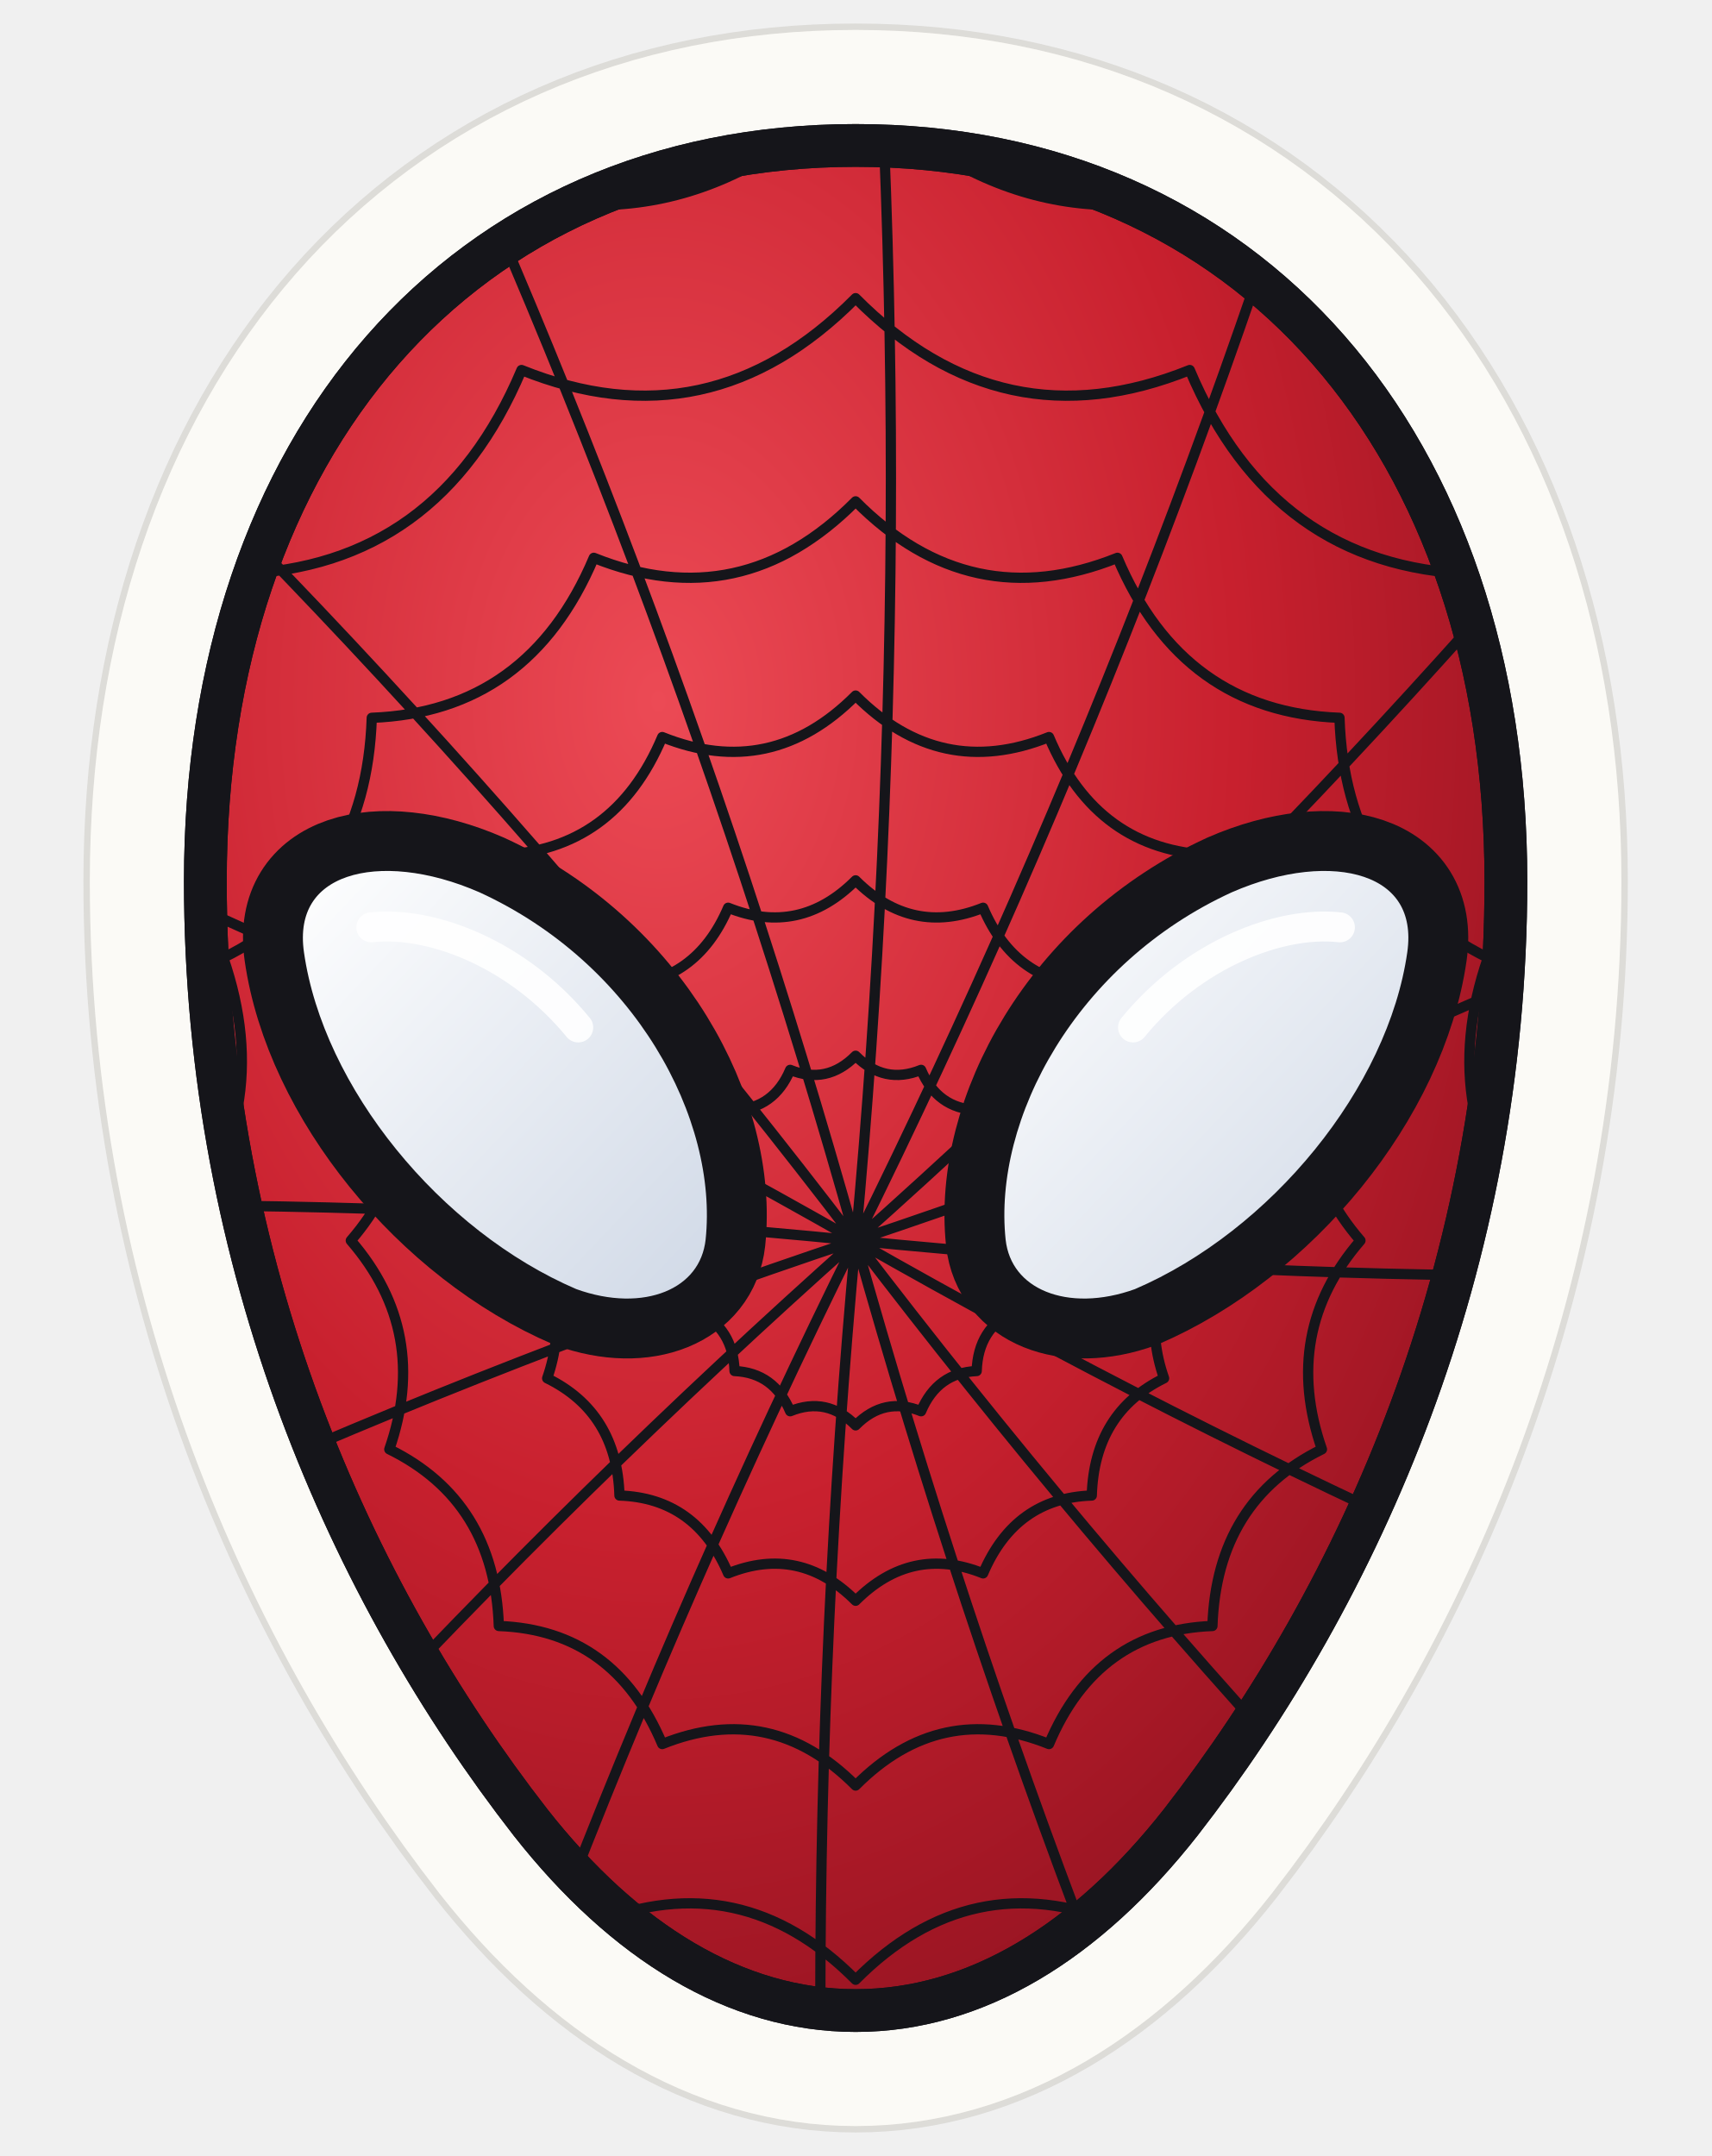
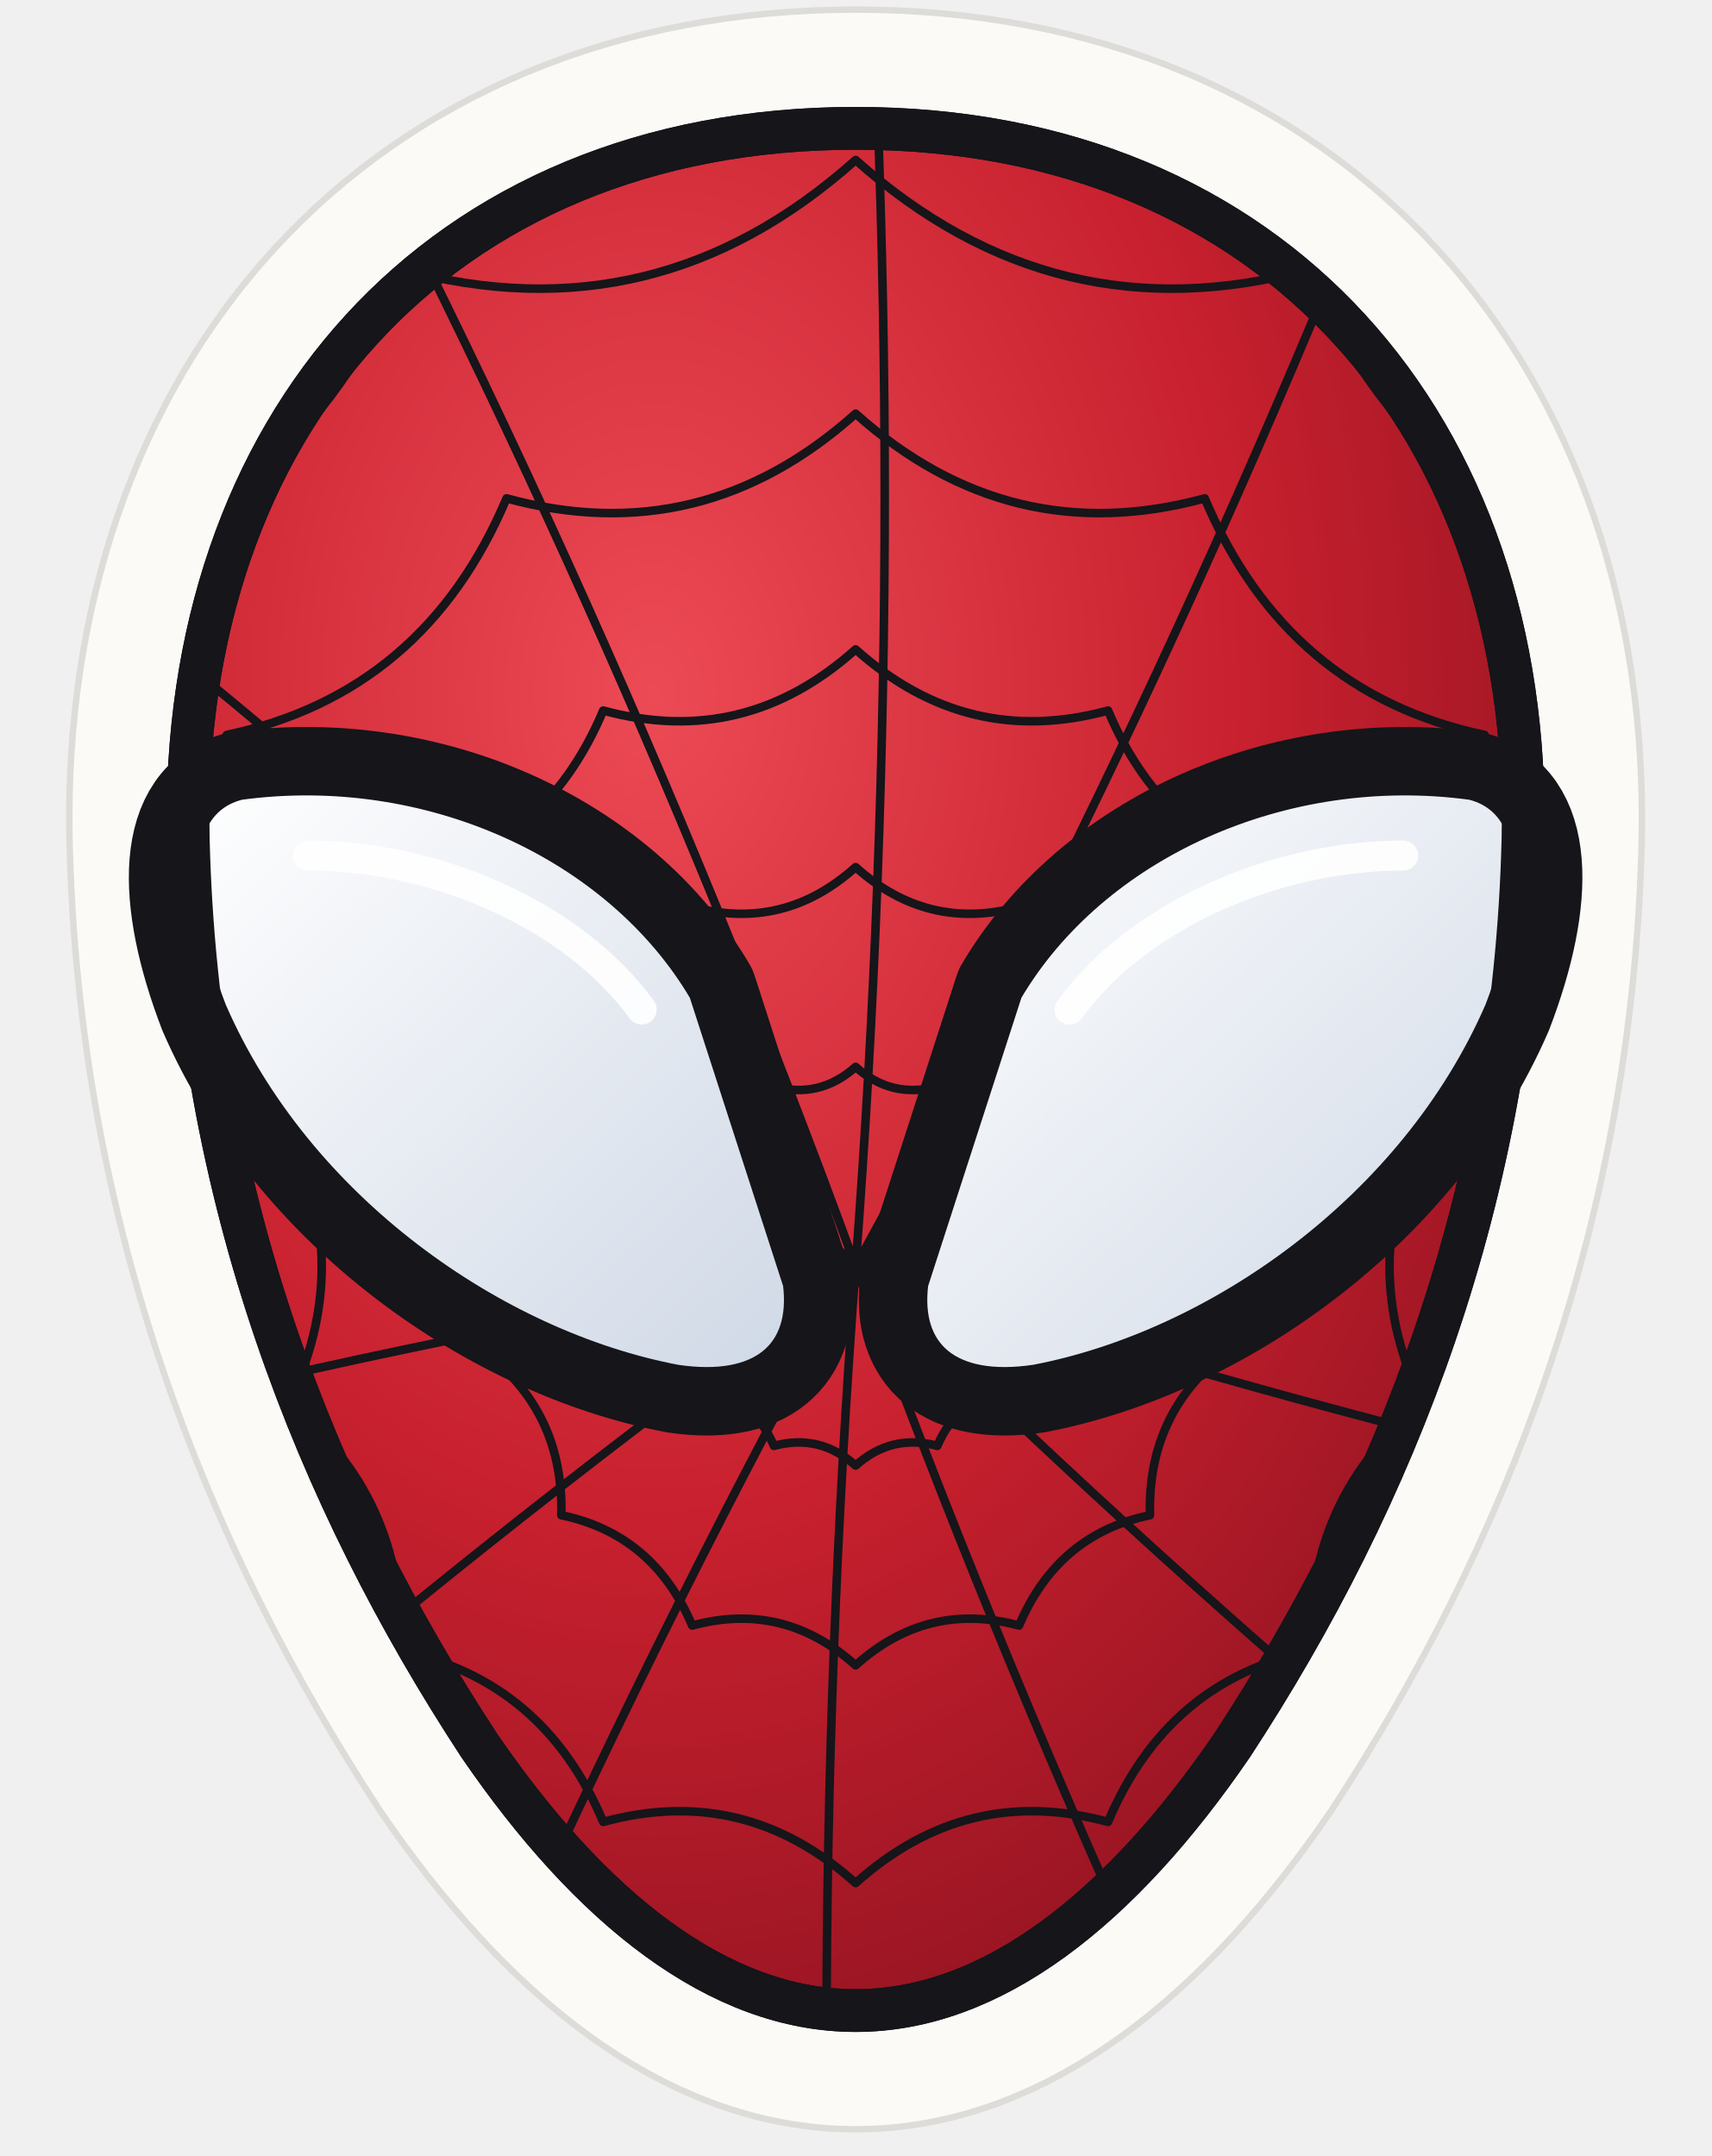
<svg xmlns="http://www.w3.org/2000/svg" width="400" height="504" viewBox="0 0 400 504">
  <defs>
    <linearGradient id="gRed" x1="0.15" y1="0.1" x2="0.95" y2="0.9">
      <stop offset="0" stop-color="#e2414c" />
      <stop offset="0.45" stop-color="#c8202e" />
      <stop offset="1" stop-color="#8e1220" />
    </linearGradient>
    <linearGradient id="gBlue" x1="0.15" y1="0.1" x2="0.95" y2="0.9">
      <stop offset="0" stop-color="#4a72d6" />
      <stop offset="0.45" stop-color="#2a4fb0" />
      <stop offset="1" stop-color="#18306f" />
    </linearGradient>
    <clipPath id="hc">
-       <path d="M200 34 C292 34 352 104 352 206 C352 296 318 372 276 426 C254 454 228 470 200 470 C172 470 146 454 124 426 C82 372 48 296 48 206 C48 104 108 34 200 34 Z" />
+       <path d="M200 30 C298 30 358 100 356 196 C354 280 326 350 288 408 C262 446 232 470 200 470 C168 470 138 446 112 408 C74 350 46 280 44 196 C42 100 102 30 200 30 Z" />
    </clipPath>
    <radialGradient id="gHead" cx="0.35" cy="0.3" r="0.8">
      <stop offset="0" stop-color="#ec4a55" />
      <stop offset="0.55" stop-color="#c8202e" />
      <stop offset="1" stop-color="#8e1220" />
    </radialGradient>
    <linearGradient id="gLens" x1="0" y1="0" x2="1" y2="1">
      <stop offset="0" stop-color="#ffffff" />
      <stop offset="1" stop-color="#cfd8e6" />
    </linearGradient>
  </defs>
-   <path d="M200 34 C292 34 352 104 352 206 C352 296 318 372 276 426 C254 454 228 470 200 470 C172 470 146 454 124 426 C82 372 48 296 48 206 C48 104 108 34 200 34 Z" fill="#fbfaf6" stroke="#fbfaf6" stroke-width="54" stroke-linejoin="round" />
-   <path d="M200 34 C292 34 352 104 352 206 C352 296 318 372 276 426 C254 454 228 470 200 470 C172 470 146 454 124 426 C82 372 48 296 48 206 C48 104 108 34 200 34 Z" fill="none" stroke="#c9c7c0" stroke-width="57" stroke-linejoin="round" opacity="0.5" />
-   <path d="M200 34 C292 34 352 104 352 206 C352 296 318 372 276 426 C254 454 228 470 200 470 C172 470 146 454 124 426 C82 372 48 296 48 206 C48 104 108 34 200 34 Z" fill="#fbfaf6" stroke="#fbfaf6" stroke-width="54" stroke-linejoin="round" />
-   <path d="M200 34 C292 34 352 104 352 206 C352 296 318 372 276 426 C254 454 228 470 200 470 C172 470 146 454 124 426 C82 372 48 296 48 206 C48 104 108 34 200 34 Z" fill="url(#gHead)" stroke="#15151a" stroke-width="10" stroke-linejoin="round" />
+   <path d="M200 30 C298 30 358 100 356 196 C354 280 326 350 288 408 C262 446 232 470 200 470 C168 470 138 446 112 408 C74 350 46 280 44 196 C42 100 102 30 200 30 Z" fill="#fbfaf6" stroke="#fbfaf6" stroke-width="54" stroke-linejoin="round" />
+   <path d="M200 30 C298 30 358 100 356 196 C354 280 326 350 288 408 C262 446 232 470 200 470 C168 470 138 446 112 408 C74 350 46 280 44 196 C42 100 102 30 200 30 Z" fill="none" stroke="#c9c7c0" stroke-width="57" stroke-linejoin="round" opacity="0.5" />
+   <path d="M200 30 C298 30 358 100 356 196 C354 280 326 350 288 408 C262 446 232 470 200 470 C168 470 138 446 112 408 C74 350 46 280 44 196 C42 100 102 30 200 30 Z" fill="#fbfaf6" stroke="#fbfaf6" stroke-width="54" stroke-linejoin="round" />
+   <path d="M200 30 C298 30 358 100 356 196 C354 280 326 350 288 408 C262 446 232 470 200 470 C168 470 138 446 112 408 C74 350 46 280 44 196 C42 100 102 30 200 30 Z" fill="url(#gHead)" stroke="#15151a" stroke-width="10" stroke-linejoin="round" />
  <g clip-path="url(#hc)">
-     <path d="M200.0 290.0Q216.5 111.8 200.0 -66.4M200.0 290.0Q278.4 131.7 326.3 -39.3M200.0 290.0Q328.3 175.7 433.3 38.0M200.0 290.0Q358.8 237.0 504.9 153.6M200.0 290.0Q365.0 306.5 530.0 290.0M200.0 290.0Q346.1 373.4 504.9 426.4M200.0 290.0Q305.0 427.7 433.3 542.0M200.0 290.0Q247.9 460.9 326.3 619.3M200.0 290.0Q183.5 468.2 200.0 646.4M200.0 290.0Q121.6 448.3 73.7 619.3M200.0 290.0Q71.7 404.3 -33.3 542.0M200.0 290.0Q41.2 343.0 -104.9 426.4M200.0 290.0Q35.0 273.5 -130.0 290.0M200.0 290.0Q53.9 206.6 -104.9 153.6M200.0 290.0Q95.0 152.3 -33.3 38.0M200.0 290.0Q152.1 119.1 73.7 -39.3M200.0 246.8Q206.7 253.6 215.3 250.1M215.3 250.1Q219.1 259.1 228.3 259.5M228.3 259.5Q228.6 269.4 237.0 273.5M237.0 273.5Q233.7 282.8 240.0 290.0M240.0 290.0Q233.7 297.2 237.0 306.5M237.0 306.5Q228.6 310.6 228.3 320.5M228.3 320.5Q219.1 320.9 215.3 329.9M215.3 329.9Q206.7 326.4 200.0 333.2M200.0 333.2Q193.3 326.4 184.7 329.9M184.7 329.9Q180.9 320.9 171.7 320.5M171.7 320.5Q171.4 310.6 163.0 306.5M163.0 306.5Q166.3 297.2 160.0 290.0M160.0 290.0Q166.3 282.8 163.0 273.5M163.0 273.5Q171.4 269.4 171.7 259.5M171.7 259.5Q180.9 259.1 184.7 250.1M184.7 250.1Q193.3 253.6 200.0 246.8M200.0 205.8Q213.1 218.9 229.8 212.2M229.8 212.2Q237.3 229.8 255.2 230.4M255.2 230.4Q255.8 249.8 272.1 257.8M272.1 257.8Q265.8 275.9 278.0 290.0M278.0 290.0Q265.8 304.1 272.1 322.2M272.1 322.2Q255.8 330.2 255.2 349.6M255.2 349.6Q237.3 350.2 229.8 367.8M229.8 367.8Q213.1 361.1 200.0 374.2M200.0 374.2Q186.9 361.1 170.2 367.8M170.2 367.8Q162.7 350.2 144.8 349.6M144.8 349.6Q144.2 330.2 127.9 322.2M127.9 322.2Q134.2 304.1 122.0 290.0M122.0 290.0Q134.2 275.9 127.9 257.8M127.9 257.8Q144.2 249.8 144.8 230.4M144.8 230.4Q162.7 229.8 170.2 212.2M170.2 212.2Q186.9 218.9 200.0 205.8M200.0 162.6Q219.8 182.5 245.2 172.3M245.2 172.3Q256.4 198.9 283.4 199.9M283.4 199.9Q284.4 229.1 309.0 241.2M309.0 241.2Q299.5 268.6 318.0 290.0M318.0 290.0Q299.5 311.4 309.0 338.8M309.0 338.8Q284.4 350.9 283.4 380.1M283.4 380.1Q256.4 381.1 245.2 407.7M245.2 407.7Q219.8 397.5 200.0 417.4M200.0 417.4Q180.2 397.5 154.8 407.7M154.8 407.7Q143.6 381.1 116.6 380.1M116.6 380.1Q115.6 350.9 91.0 338.8M91.0 338.8Q100.5 311.4 82.0 290.0M82.0 290.0Q100.5 268.6 91.0 241.2M91.0 241.2Q115.6 229.1 116.6 199.9M116.6 199.9Q143.6 198.9 154.8 172.3M154.8 172.3Q180.2 182.5 200.0 162.6M200.0 117.2Q226.8 144.2 261.2 130.4M261.2 130.4Q276.4 166.4 313.1 167.8M313.1 167.8Q314.4 207.4 347.8 223.9M347.8 223.9Q335.0 261.0 360.0 290.0M360.0 290.0Q335.0 319.0 347.8 356.1M347.8 356.1Q314.4 372.6 313.1 412.2M313.1 412.2Q276.4 413.6 261.2 449.6M261.2 449.6Q226.8 435.8 200.0 462.8M200.0 462.8Q173.2 435.8 138.8 449.6M138.8 449.6Q123.6 413.6 86.9 412.2M86.9 412.2Q85.6 372.6 52.2 356.1M52.2 356.1Q65.0 319.0 40.0 290.0M40.0 290.0Q65.0 261.0 52.2 223.9M52.2 223.9Q85.6 207.4 86.9 167.8M86.9 167.8Q123.6 166.4 138.8 130.4M138.8 130.4Q173.2 144.2 200.0 117.2M200.0 69.7Q234.2 104.2 278.1 86.5M278.1 86.5Q297.5 132.5 344.2 134.2M344.2 134.2Q345.9 184.7 388.5 205.7M388.5 205.7Q372.1 253.0 404.0 290.0M404.0 290.0Q372.1 327.0 388.5 374.3M388.5 374.3Q345.9 395.3 344.2 445.8M344.2 445.8Q297.5 447.5 278.1 493.5M278.1 493.5Q234.2 475.8 200.0 510.3M200.0 510.3Q165.8 475.8 121.9 493.5M121.9 493.5Q102.5 447.5 55.8 445.8M55.8 445.8Q54.1 395.3 11.5 374.3M11.5 374.3Q27.9 327.0 -4.0 290.0M-4.0 290.0Q27.9 253.0 11.5 205.7M11.5 205.7Q54.1 184.7 55.8 134.2M55.8 134.2Q102.5 132.5 121.9 86.5M121.9 86.5Q165.8 104.2 200.0 69.7M200.0 20.0Q241.9 62.3 295.7 40.6M295.7 40.6Q319.4 96.9 376.8 99.1M376.8 99.1Q378.8 161.0 431.0 186.7M431.0 186.7Q410.9 244.7 450.0 290.0M450.0 290.0Q410.9 335.3 431.0 393.3M431.0 393.3Q378.8 419.0 376.8 480.9M376.8 480.9Q319.4 483.1 295.7 539.4M295.7 539.4Q241.9 517.7 200.0 560.0M200.0 560.0Q158.1 517.7 104.3 539.4M104.3 539.4Q80.6 483.1 23.2 480.9M23.2 480.9Q21.2 419.0 -31.0 393.3M-31.0 393.3Q-10.9 335.3 -50.0 290.0M-50.0 290.0Q-10.9 244.7 -31.0 186.7M-31.0 186.7Q21.2 161.0 23.2 99.1M23.2 99.1Q80.6 96.9 104.3 40.6M104.3 40.6Q158.1 62.3 200.0 20.0" fill="none" stroke="#15151a" stroke-width="2.4" stroke-linecap="round" />
+     <path d="M200.0 296.0Q213.6 115.8 200.0 -64.4M200.0 296.0Q286.0 139.5 347.5 -28.7M200.0 296.0Q341.4 194.3 465.8 71.3M200.0 296.0Q368.8 269.2 531.5 215.8M200.0 296.0Q362.7 349.4 531.5 376.2M200.0 296.0Q324.4 419.0 465.8 520.7M200.0 296.0Q261.5 464.3 347.5 620.7M200.0 296.0Q186.4 476.2 200.0 656.4M200.0 296.0Q114.0 452.5 52.5 620.7M200.0 296.0Q58.6 397.7 -65.8 520.7M200.0 296.0Q31.2 322.8 -131.5 376.2M200.0 296.0Q37.3 242.6 -131.5 215.8M200.0 296.0Q75.6 173.0 -65.8 71.3M200.0 296.0Q138.5 127.7 52.5 -28.7M200.0 249.4Q208.4 256.9 219.1 254.0M219.1 254.0Q223.6 264.6 234.4 266.9M234.4 266.9Q234.1 278.6 242.9 285.6M242.9 285.6Q237.8 296.0 242.9 306.4M242.9 306.4Q234.1 313.4 234.4 325.1M234.4 325.1Q223.6 327.4 219.1 338.0M219.1 338.0Q208.4 335.1 200.0 342.6M200.0 342.6Q191.6 335.1 180.9 338.0M180.9 338.0Q176.4 327.4 165.6 325.1M165.6 325.1Q165.9 313.4 157.1 306.4M157.1 306.4Q162.2 296.0 157.1 285.6M157.1 285.6Q165.9 278.6 165.6 266.9M165.6 266.9Q176.4 264.6 180.9 254.0M180.9 254.0Q191.6 256.9 200.0 249.4M200.0 202.7Q216.8 217.8 238.2 212.0M238.2 212.0Q247.2 233.3 268.8 237.8M268.8 237.8Q268.2 261.2 285.8 275.2M285.8 275.2Q275.7 296.0 285.8 316.8M285.8 316.8Q268.2 330.8 268.8 354.2M268.8 354.2Q247.2 358.7 238.2 380.0M238.2 380.0Q216.8 374.2 200.0 389.3M200.0 389.3Q183.2 374.2 161.8 380.0M161.8 380.0Q152.8 358.7 131.2 354.2M131.2 354.2Q131.8 330.8 114.2 316.8M114.2 316.8Q124.3 296.0 114.2 275.2M114.2 275.2Q131.8 261.2 131.2 237.8M131.2 237.8Q152.8 233.3 161.8 212.0M161.8 212.0Q183.2 217.8 200.0 202.7M200.0 151.8Q226.0 175.1 259.0 166.1M259.0 166.1Q272.9 199.1 306.3 206.1M306.3 206.1Q305.4 242.2 332.6 263.9M332.6 263.9Q317.0 296.0 332.6 328.1M332.6 328.1Q305.4 349.8 306.3 385.9M306.3 385.9Q272.9 392.9 259.0 425.9M259.0 425.9Q226.0 416.9 200.0 440.2M200.0 440.2Q174.0 416.9 141.0 425.9M141.0 425.9Q127.1 392.9 93.7 385.9M93.7 385.9Q94.6 349.8 67.4 328.1M67.4 328.1Q83.0 296.0 67.4 263.9M67.4 263.9Q94.6 242.2 93.7 206.1M93.7 206.1Q127.1 199.1 141.0 166.1M141.0 166.1Q174.0 175.1 200.0 151.8M200.0 96.7Q236.0 128.9 281.6 116.5M281.6 116.5Q300.8 162.0 347.0 171.8M347.0 171.8Q345.7 221.6 383.3 251.7M383.3 251.7Q361.7 296.0 383.3 340.3M383.3 340.3Q345.7 370.4 347.0 420.2M347.0 420.2Q300.8 430.0 281.6 475.5M281.6 475.5Q236.0 463.1 200.0 495.3M200.0 495.3Q164.0 463.1 118.4 475.5M118.4 475.5Q99.2 430.0 53.0 420.2M53.0 420.2Q54.3 370.4 16.7 340.3M16.7 340.3Q38.3 296.0 16.7 251.7M16.7 251.7Q54.3 221.6 53.0 171.8M53.0 171.8Q99.2 162.0 118.4 116.5M118.4 116.5Q164.0 128.9 200.0 96.7M200.0 37.4Q246.7 79.1 305.9 63.0M305.9 63.0Q330.8 122.1 390.8 134.7M390.8 134.7Q389.1 199.5 437.9 238.4M437.9 238.4Q409.8 296.0 437.9 353.6M437.9 353.6Q389.1 392.5 390.8 457.3M390.8 457.3Q330.8 469.9 305.9 529.0M305.9 529.0Q246.7 512.9 200.0 554.6M200.0 554.6Q153.3 512.9 94.1 529.0M94.1 529.0Q69.2 469.9 9.2 457.3M9.2 457.3Q10.9 392.5 -37.9 353.6M-37.9 353.6Q-9.8 296.0 -37.9 238.4M-37.9 238.4Q10.9 199.5 9.2 134.7M9.2 134.7Q69.2 122.1 94.1 63.0M94.1 63.0Q153.3 79.1 200.0 37.4" fill="none" stroke="#15151a" stroke-width="2.0" stroke-linecap="round" />
  </g>
-   <path d="M167.92 290.1 C171.04 260.46 150.76 223.02 113.32 205.86 C88.36 194.94 64.96 201.18 68.08 223.02 C72.76 255.78 100.84 290.1 133.6 304.14 C150.76 310.38 166.36 304.14 167.92 290.1 Z" fill="#15151a" stroke="#15151a" stroke-width="22" stroke-linejoin="round" />
-   <path d="M167.92 290.1 C171.04 260.46 150.76 223.02 113.32 205.86 C88.36 194.94 64.96 201.18 68.08 223.02 C72.76 255.78 100.84 290.1 133.6 304.14 C150.76 310.38 166.36 304.14 167.92 290.1 Z" fill="url(#gLens)" stroke="#15151a" stroke-width="6" stroke-linejoin="round" />
-   <path d="M135.16 240.18 C121.12 223.02 100.84 215.22 86.8 216.78" fill="none" stroke="#ffffff" stroke-width="7" stroke-linecap="round" opacity="0.9" />
-   <path d="M232.08 290.1 C228.96 260.46 249.24 223.02 286.68 205.86 C311.64 194.94 335.04 201.18 331.92 223.02 C327.24 255.78 299.16 290.1 266.4 304.14 C249.24 310.38 233.64 304.14 232.08 290.1 Z" fill="#15151a" stroke="#15151a" stroke-width="22" stroke-linejoin="round" />
-   <path d="M232.08 290.1 C228.96 260.46 249.24 223.02 286.68 205.86 C311.64 194.94 335.04 201.18 331.92 223.02 C327.24 255.78 299.16 290.1 266.4 304.14 C249.24 310.38 233.64 304.14 232.08 290.1 Z" fill="url(#gLens)" stroke="#15151a" stroke-width="6" stroke-linejoin="round" />
-   <path d="M264.84 240.18 C278.88 223.02 299.16 215.22 313.2 216.78" fill="none" stroke="#ffffff" stroke-width="7" stroke-linecap="round" opacity="0.9" />
-   <path d="M200 34 C292 34 352 104 352 206 C352 296 318 372 276 426 C254 454 228 470 200 470 C172 470 146 454 124 426 C82 372 48 296 48 206 C48 104 108 34 200 34 Z" fill="none" stroke="#15151a" stroke-width="10" stroke-linejoin="round" />
+   <path d="M186.0 300.0 L164.0 232.0 C144.0 198.0 100.0 178.0 56.0 184.0 C40.0 188.0 40.0 210.0 50.0 236.0 C70.0 282.0 116.0 314.0 158.0 322.0 C178.0 325.0 188.0 316.0 186.0 300.0 Z" fill="#15151a" stroke="#15151a" stroke-width="26" stroke-linejoin="round" />
+   <path d="M186.0 300.0 L164.0 232.0 C144.0 198.0 100.0 178.0 56.0 184.0 C40.0 188.0 40.0 210.0 50.0 236.0 C70.0 282.0 116.0 314.0 158.0 322.0 C178.0 325.0 188.0 316.0 186.0 300.0 Z" fill="url(#gLens)" stroke="#15151a" stroke-width="6" stroke-linejoin="round" />
+   <path d="M150.0 236.0 C134.0 214.0 102.0 200.0 72.0 200.0" fill="none" stroke="#ffffff" stroke-width="7" stroke-linecap="round" opacity="0.9" />
+   <path d="M214.0 300.0 L236.0 232.0 C256.0 198.0 300.0 178.0 344.0 184.0 C360.0 188.0 360.0 210.0 350.0 236.0 C330.0 282.0 284.0 314.0 242.0 322.0 C222.0 325.0 212.0 316.0 214.0 300.0 Z" fill="#15151a" stroke="#15151a" stroke-width="26" stroke-linejoin="round" />
+   <path d="M214.0 300.0 L236.0 232.0 C256.0 198.0 300.0 178.0 344.0 184.0 C360.0 188.0 360.0 210.0 350.0 236.0 C330.0 282.0 284.0 314.0 242.0 322.0 C222.0 325.0 212.0 316.0 214.0 300.0 Z" fill="url(#gLens)" stroke="#15151a" stroke-width="6" stroke-linejoin="round" />
+   <path d="M250.0 236.0 C266.0 214.0 298.0 200.0 328.0 200.0" fill="none" stroke="#ffffff" stroke-width="7" stroke-linecap="round" opacity="0.9" />
+   <path d="M200 30 C298 30 358 100 356 196 C354 280 326 350 288 408 C262 446 232 470 200 470 C168 470 138 446 112 408 C74 350 46 280 44 196 C42 100 102 30 200 30 Z" fill="none" stroke="#15151a" stroke-width="10" stroke-linejoin="round" />
</svg>
